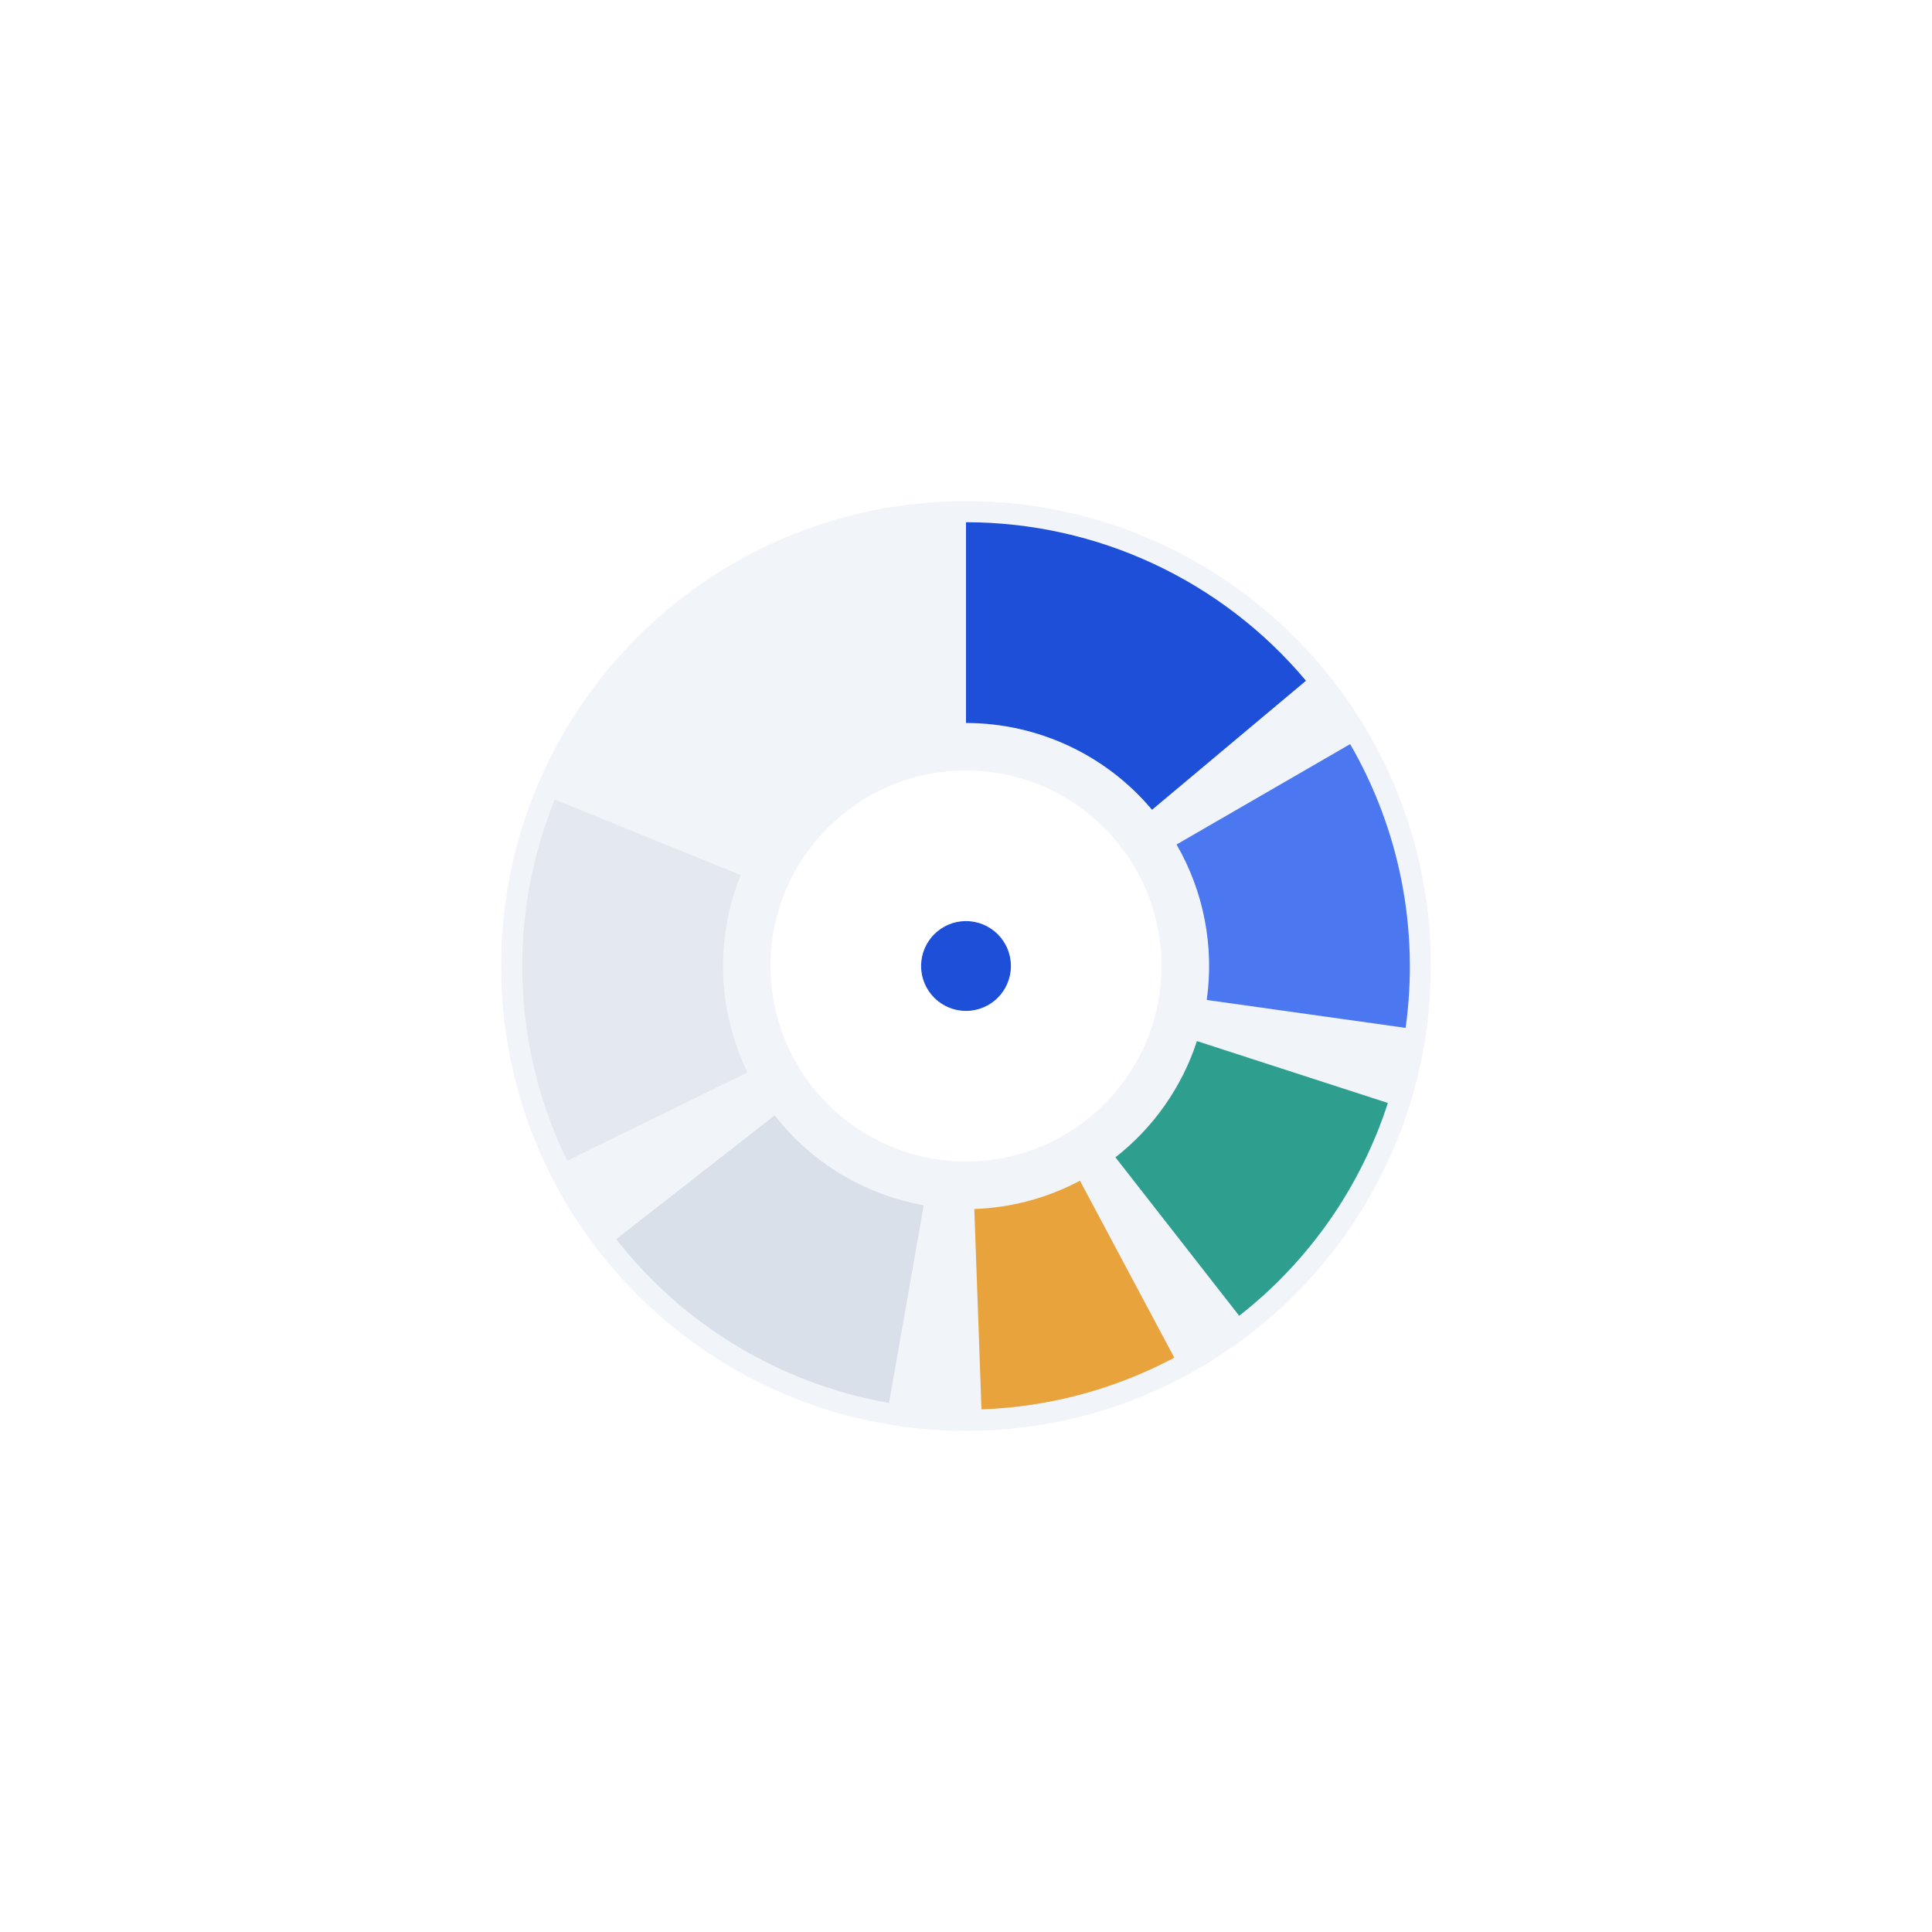
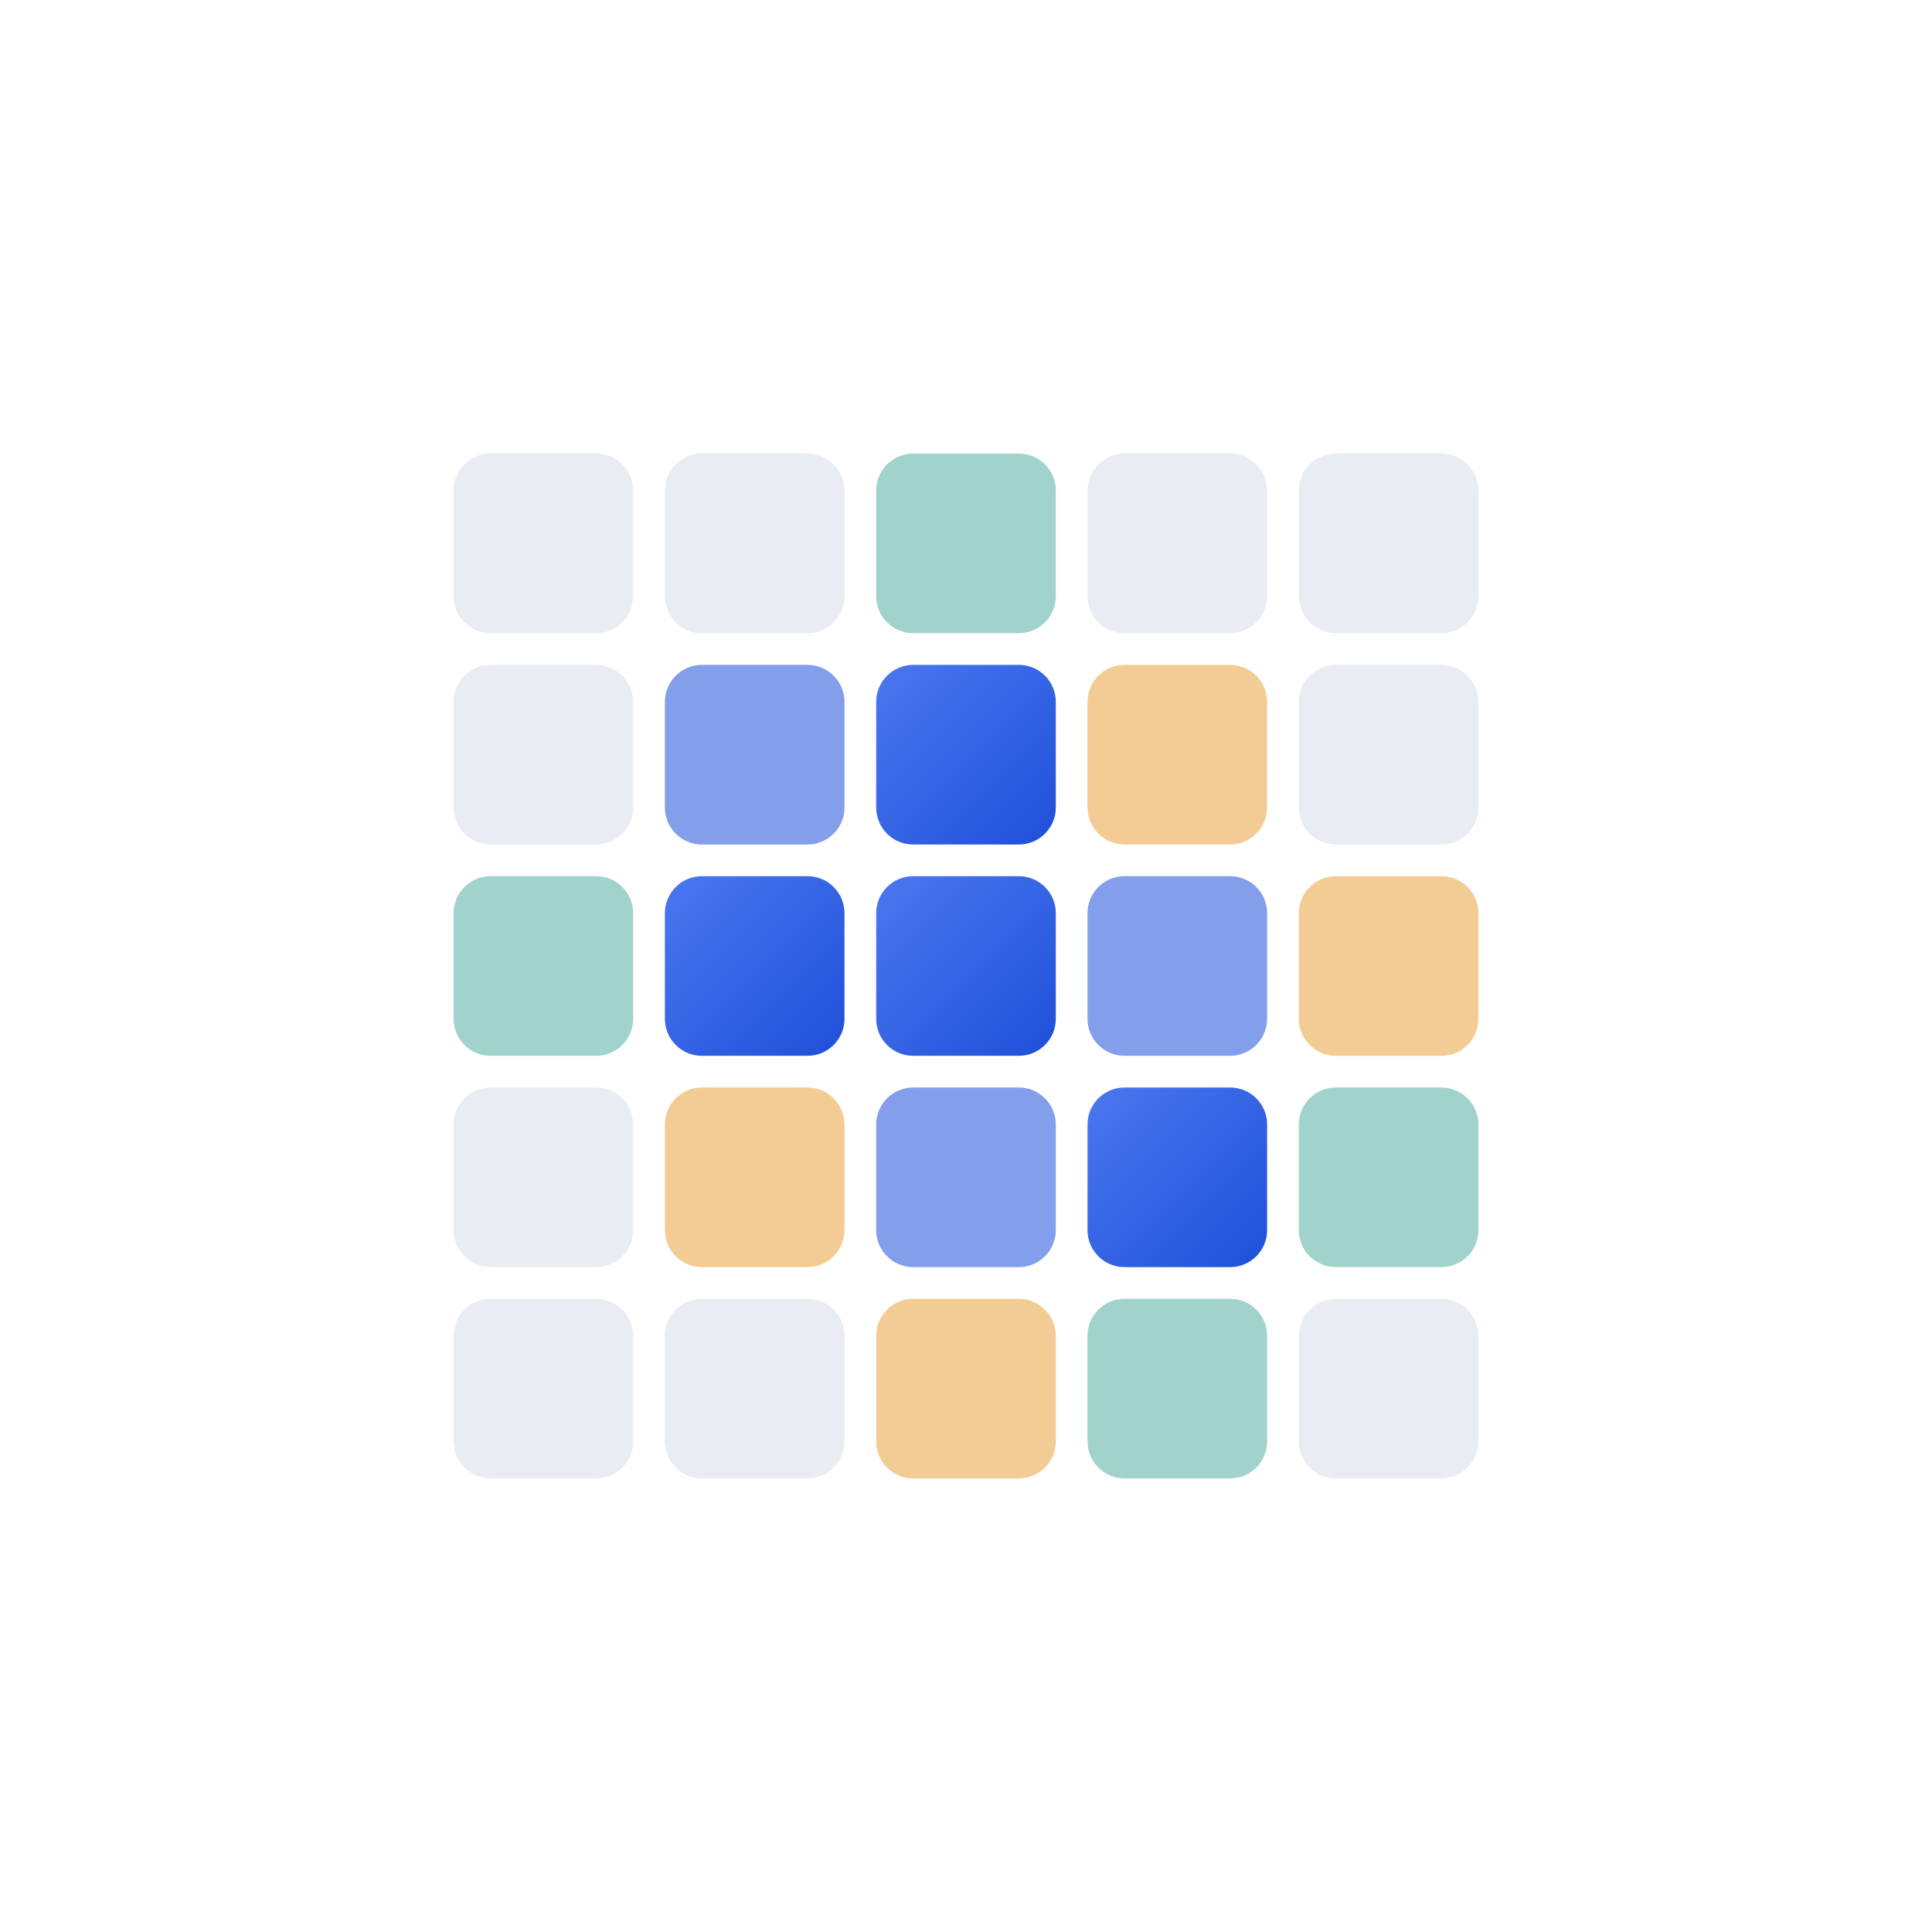
<svg xmlns="http://www.w3.org/2000/svg" viewBox="0 0 512 512" width="512" height="512">
+   <defs>
+     <linearGradient id="m" x1="0" y1="0" x2="1" y2="1">
+       <stop offset="0%" stop-color="#4B78F0" />
+       <stop offset="100%" stop-color="#1E4FD8" />
+     </linearGradient>
+   </defs>
  <rect width="512" height="512" fill="#FFFFFF" />
-   <circle cx="256" cy="256" r="123.2" fill="#F1F4F9" />
-   <path d="M256.0 138.4 A117.6 117.6 0 0 1 346.1 180.4 L305.3 214.6 A64.4 64.4 0 0 0 256.0 191.6 Z" fill="#1E4FD8" />
-   <path d="M357.8 197.2 A117.6 117.6 0 0 1 372.5 272.4 L319.8 265.0 A64.4 64.4 0 0 0 311.8 223.8 Z" fill="#4B78F0" />
-   <path d="M367.8 292.3 A117.6 117.6 0 0 1 328.4 348.7 L295.6 306.7 A64.4 64.4 0 0 0 317.2 275.9 Z" fill="#2E9E8F" />
-   <path d="M311.2 359.8 A117.6 117.6 0 0 1 260.1 373.5 L258.2 320.4 A64.4 64.4 0 0 0 286.2 312.9 Z" fill="#E8A33D" />
-   <path d="M235.6 371.8 A117.6 117.6 0 0 1 163.3 328.4 L205.3 295.6 A64.4 64.4 0 0 0 244.8 319.4 Z" fill="#D9E0EA" />
-   <path d="M150.3 307.6 A117.6 117.6 0 0 1 147.0 211.9 L196.3 231.9 A64.4 64.4 0 0 0 198.1 284.2 Z" fill="#E4E9F0" />
-   <circle cx="256" cy="256" r="51.8" fill="#FFFFFF" />
-   <circle cx="256" cy="256" r="11.9" fill="#1E4FD8" />
+   <rect x="120.2" y="120.2" width="47.6" height="47.6" rx="9.8" fill="#E9EDF3" />
+   <rect x="176.2" y="120.2" width="47.6" height="47.6" rx="9.8" fill="#E9EDF3" />
+   <rect x="232.2" y="120.2" width="47.6" height="47.6" rx="9.8" fill="#2E9E8F" opacity="0.45" />
+   <rect x="288.2" y="120.2" width="47.6" height="47.6" rx="9.8" fill="#E9EDF3" />
+   <rect x="344.2" y="120.2" width="47.6" height="47.6" rx="9.8" fill="#E9EDF3" />
+   <rect x="120.2" y="176.2" width="47.6" height="47.6" rx="9.8" fill="#E9EDF3" />
+   <rect x="176.2" y="176.2" width="47.6" height="47.6" rx="9.8" fill="#1E4FD8" opacity="0.55" />
+   <rect x="232.2" y="176.2" width="47.6" height="47.6" rx="9.8" fill="url(#m)" />
+   <rect x="288.2" y="176.2" width="47.6" height="47.6" rx="9.8" fill="#E8A33D" opacity="0.55" />
+   <rect x="344.2" y="176.2" width="47.6" height="47.6" rx="9.8" fill="#E9EDF3" />
+   <rect x="120.2" y="232.2" width="47.6" height="47.6" rx="9.8" fill="#2E9E8F" opacity="0.45" />
+   <rect x="176.2" y="232.2" width="47.6" height="47.6" rx="9.8" fill="url(#m)" />
+   <rect x="232.2" y="232.2" width="47.6" height="47.6" rx="9.8" fill="url(#m)" />
+   <rect x="288.2" y="232.2" width="47.6" height="47.6" rx="9.8" fill="#1E4FD8" opacity="0.55" />
+   <rect x="344.2" y="232.2" width="47.6" height="47.6" rx="9.8" fill="#E8A33D" opacity="0.55" />
+   <rect x="120.2" y="288.2" width="47.6" height="47.6" rx="9.8" fill="#E9EDF3" />
+   <rect x="176.2" y="288.2" width="47.6" height="47.6" rx="9.8" fill="#E8A33D" opacity="0.55" />
+   <rect x="232.2" y="288.2" width="47.6" height="47.6" rx="9.8" fill="#1E4FD8" opacity="0.55" />
+   <rect x="288.2" y="288.2" width="47.6" height="47.6" rx="9.8" fill="url(#m)" />
+   <rect x="344.2" y="288.2" width="47.6" height="47.6" rx="9.8" fill="#2E9E8F" opacity="0.45" />
+   <rect x="120.2" y="344.2" width="47.6" height="47.6" rx="9.8" fill="#E9EDF3" />
+   <rect x="176.2" y="344.2" width="47.6" height="47.6" rx="9.8" fill="#E9EDF3" />
+   <rect x="232.2" y="344.2" width="47.6" height="47.6" rx="9.8" fill="#E8A33D" opacity="0.55" />
+   <rect x="288.2" y="344.2" width="47.6" height="47.6" rx="9.8" fill="#2E9E8F" opacity="0.45" />
+   <rect x="344.2" y="344.2" width="47.6" height="47.6" rx="9.8" fill="#E9EDF3" />
</svg>
